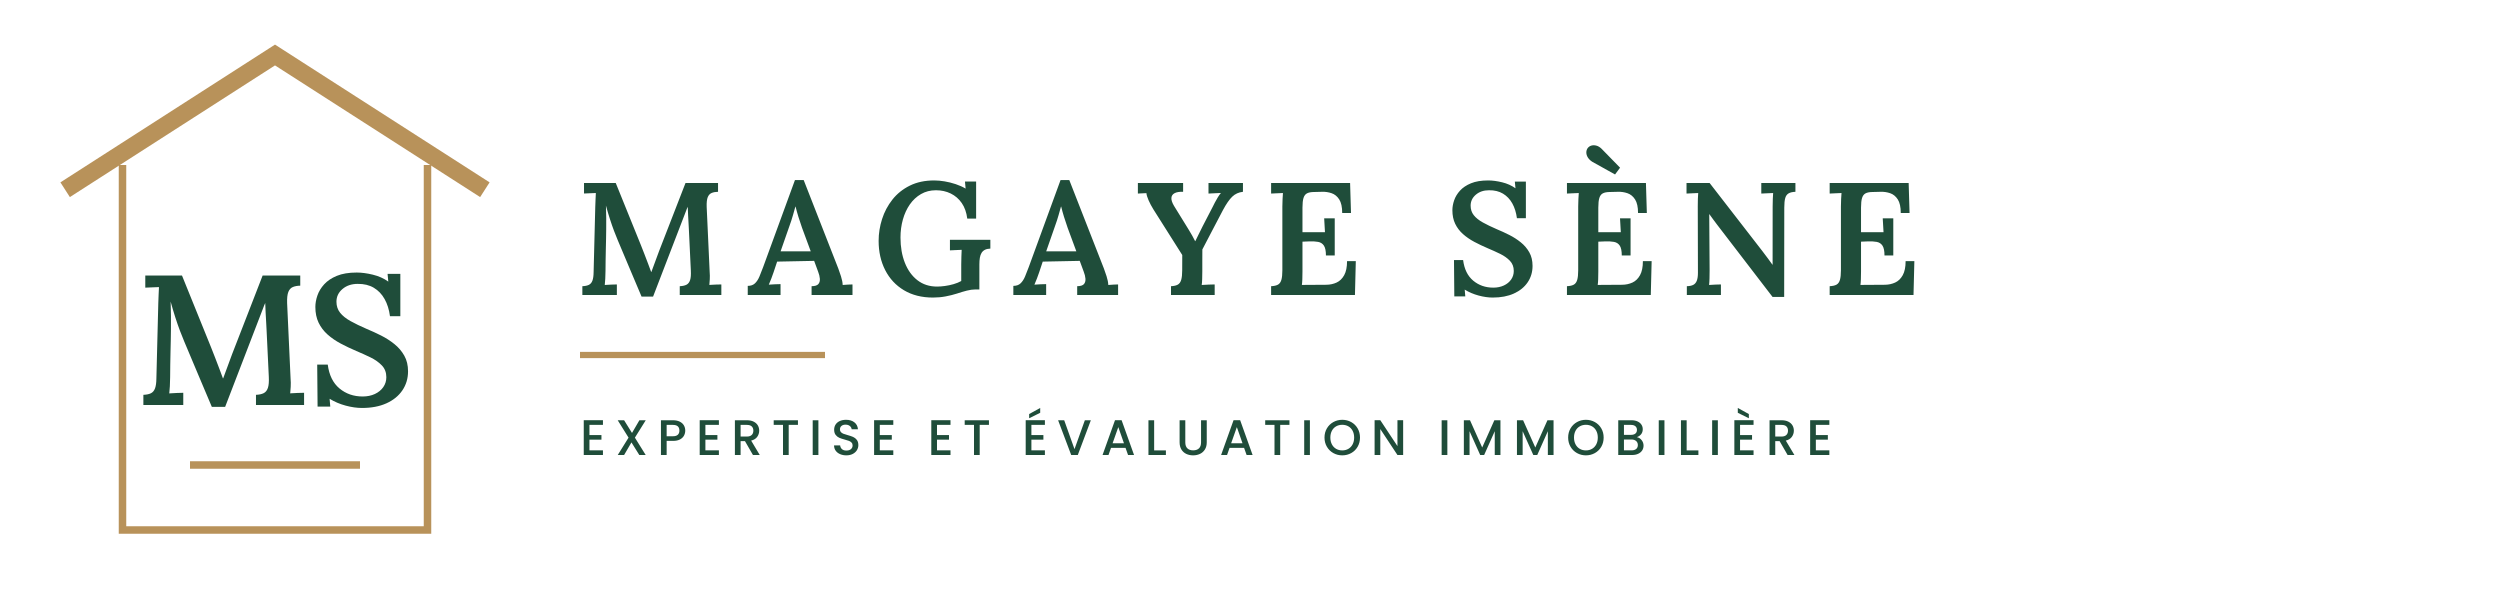
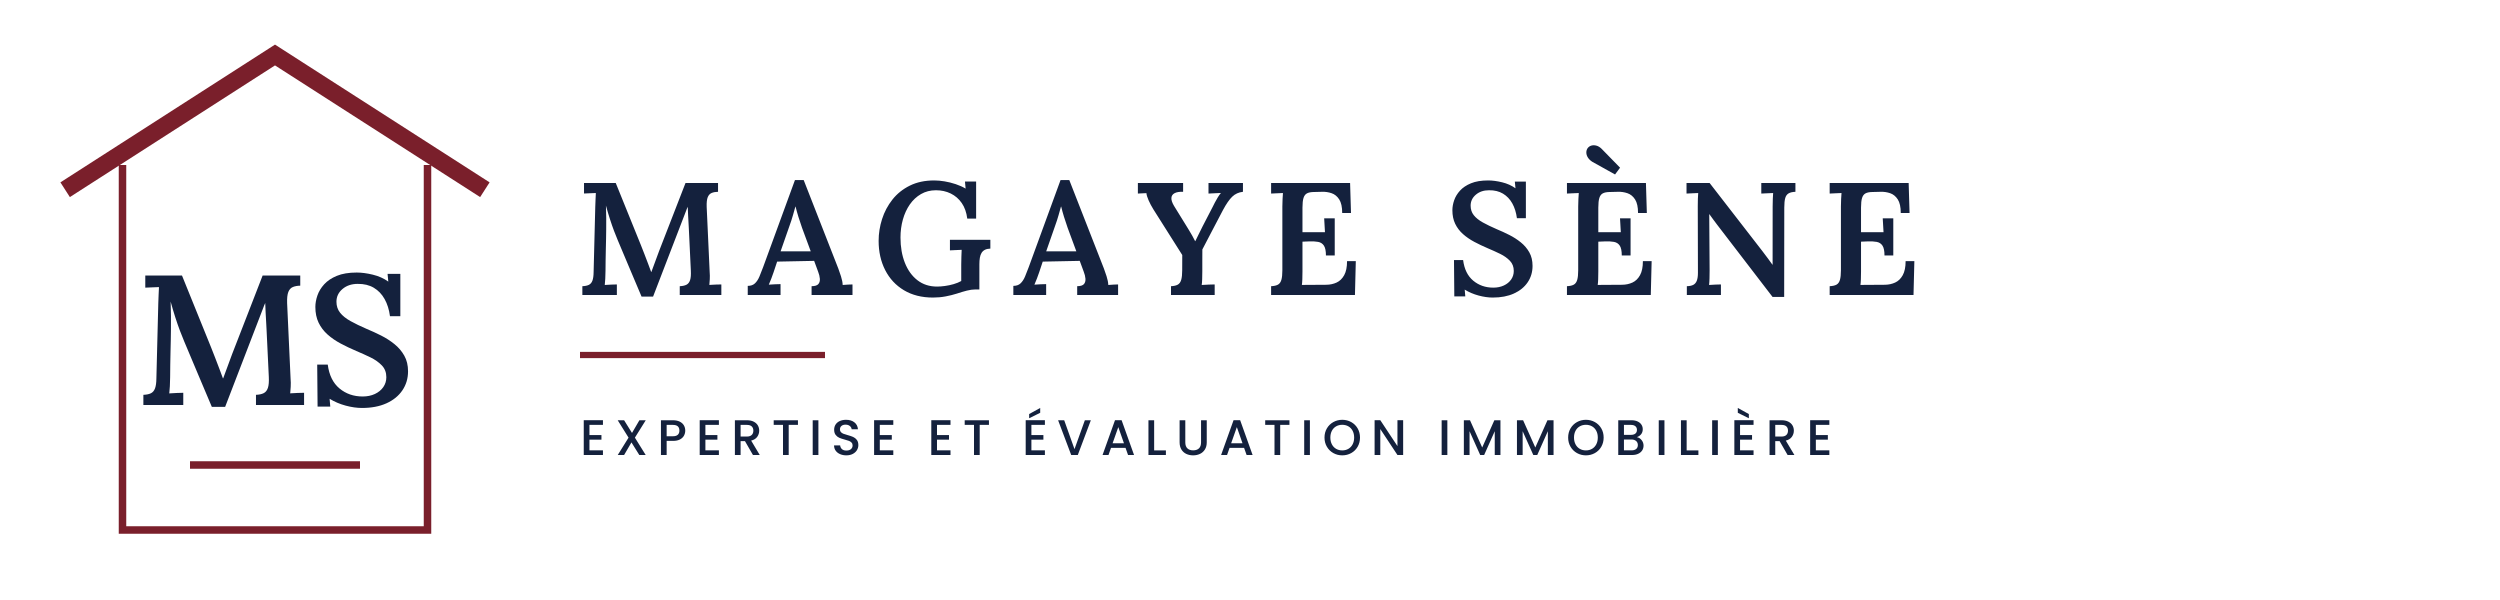
<svg xmlns="http://www.w3.org/2000/svg" viewBox="0 0 1000 240" width="1000" height="240">
-   <path d="M29.0,74 L110,22 L191.0,74" fill="none" stroke="#B8925A" stroke-width="7" stroke-linejoin="miter" stroke-linecap="square" />
-   <path d="M49.0,66 V212 H171.0 V66" fill="none" stroke="#B8925A" stroke-width="3" />
-   <path d="M84.73 162.74Q81.967 156.179 79.205 149.679Q76.442 143.179 73.704 136.618Q72.964 134.891 72.014 132.388Q71.065 129.884 70.09 126.85Q69.116 123.816 68.253 120.634Q68.351 123.668 68.388 126.382Q68.425 129.095 68.376 131.586Q68.351 133.56 68.314 135.94Q68.277 138.32 68.203 140.848Q68.129 143.377 68.105 145.905Q68.08 148.433 68.055 150.826Q68.031 152.701 67.944 154.477Q67.858 156.253 67.71 157.363Q69.017 157.239 70.682 157.19Q72.347 157.141 73.309 157.116V162.0H57.35V157.93Q59.249 157.856 60.372 157.301Q61.494 156.746 62.012 155.34Q62.53 153.934 62.555 151.369L63.319 121.226Q63.393 119.401 63.455 117.674Q63.517 115.947 63.591 114.837Q62.357 114.911 60.729 114.948Q59.101 114.985 58.115 115.059V110.2H72.791L84.483 139.085Q85.248 140.959 86.099 143.204Q86.95 145.449 87.776 147.595Q88.603 149.741 89.17 151.344H89.269Q90.181 148.951 91.094 146.398Q92.007 143.845 92.845 141.65Q95.855 133.806 98.926 125.999Q101.997 118.192 105.055 110.2H120.102V114.27Q118.4 114.295 117.167 114.8Q115.933 115.306 115.341 116.761Q114.749 118.217 114.848 121.251L116.229 151.369Q116.377 153.12 116.279 154.748Q116.18 156.376 116.081 157.338Q117.364 157.215 119.029 157.178Q120.694 157.141 121.631 157.116V162.0H102.391V157.93Q104.291 157.856 105.475 157.264Q106.659 156.672 107.164 155.143Q107.67 153.613 107.522 150.703L106.634 132.104Q106.609 131.118 106.486 129.267Q106.363 127.417 106.264 125.271Q106.165 123.125 106.091 121.201Q105.869 121.719 105.635 122.237Q105.401 122.755 105.228 123.323L90.058 162.74Z M155.99 126.48Q155.472 122.533 153.844 119.623Q152.216 116.712 149.527 115.109Q146.839 113.505 143.065 113.555Q139.414 113.555 136.997 115.602Q134.579 117.649 134.579 120.683Q134.579 123.249 136.035 125.086Q137.49 126.924 140.216 128.441Q142.941 129.958 146.715 131.586Q149.527 132.745 152.438 134.213Q155.349 135.681 157.791 137.654Q160.233 139.627 161.725 142.279Q163.217 144.931 163.217 148.532Q163.217 152.799 160.96 156.129Q158.703 159.459 154.584 161.322Q150.465 163.184 144.816 163.184Q141.733 163.184 138.255 162.247Q134.777 161.309 131.841 159.509L132.113 162.641H127.031L126.883 145.843H131.101Q131.915 152.158 135.788 155.377Q139.661 158.596 145.063 158.596Q147.801 158.596 149.947 157.597Q152.093 156.598 153.314 154.847Q154.535 153.095 154.535 150.875Q154.535 148.039 152.734 146.164Q150.933 144.289 148.195 142.957Q145.457 141.625 142.522 140.392Q139.217 138.986 136.257 137.407Q133.297 135.829 131.015 133.794Q128.733 131.759 127.438 129.07Q126.143 126.381 126.143 122.78Q126.143 120.609 126.957 118.217Q127.771 115.824 129.658 113.74Q131.545 111.655 134.74 110.336Q137.934 109.016 142.695 109.016Q145.605 109.016 149.12 109.867Q152.635 110.718 155.324 112.642L155.028 109.559H160.134V126.48Z" fill="#1F4D3A" />
-   <line x1="76" y1="186" x2="144" y2="186" stroke="#B8925A" stroke-width="3" />
-   <path d="M256.624 118.64Q254.235 112.965 251.845 107.344Q249.456 101.723 247.088 96.048Q246.448 94.555 245.627 92.389Q244.805 90.224 243.963 87.6Q243.12 84.976 242.373 82.224Q242.459 84.848 242.491 87.195Q242.523 89.542 242.48 91.696Q242.459 93.403 242.427 95.462Q242.395 97.52 242.331 99.707Q242.267 101.893 242.245 104.08Q242.224 106.267 242.203 108.336Q242.181 109.957 242.107 111.493Q242.032 113.029 241.904 113.989Q243.035 113.883 244.475 113.84Q245.915 113.797 246.747 113.776V118.0H232.944V114.48Q234.587 114.416 235.557 113.936Q236.528 113.456 236.976 112.24Q237.424 111.024 237.445 108.805L238.107 82.736Q238.171 81.157 238.224 79.664Q238.277 78.171 238.341 77.211Q237.275 77.275 235.867 77.307Q234.459 77.339 233.605 77.403V73.2H246.299L256.411 98.181Q257.072 99.803 257.808 101.744Q258.544 103.685 259.259 105.541Q259.973 107.397 260.464 108.784H260.549Q261.339 106.715 262.128 104.507Q262.917 102.299 263.643 100.4Q266.245 93.616 268.901 86.864Q271.557 80.112 274.203 73.2H287.216V76.72Q285.744 76.741 284.677 77.179Q283.611 77.616 283.099 78.875Q282.587 80.133 282.672 82.757L283.867 108.805Q283.995 110.32 283.909 111.728Q283.824 113.136 283.739 113.968Q284.848 113.861 286.288 113.829Q287.728 113.797 288.539 113.776V118.0H271.899V114.48Q273.541 114.416 274.565 113.904Q275.589 113.392 276.027 112.069Q276.464 110.747 276.336 108.229L275.568 92.144Q275.547 91.291 275.44 89.691Q275.333 88.091 275.248 86.235Q275.163 84.379 275.099 82.715Q274.907 83.163 274.704 83.611Q274.501 84.059 274.352 84.549L261.232 118.64Z M299.099 118.0V114.352Q300.933 114.352 302 113.328Q303.067 112.304 303.781 110.597Q304.496 108.891 305.264 106.821L317.979 72.027H321.477L335.323 107.419Q335.749 108.507 336.389 110.512Q337.029 112.517 337.072 113.989Q338.16 113.883 339.184 113.84Q340.208 113.797 340.997 113.776V118.0H324.635V114.48Q326.64 114.459 327.344 113.627Q328.048 112.795 327.941 111.472Q327.835 110.149 327.259 108.699L325.659 104.347L310.853 104.645L309.424 108.933Q309.061 110 308.539 111.387Q308.016 112.773 307.525 113.861Q308.635 113.755 310.011 113.712Q311.387 113.669 312.219 113.648V118.0ZM312.24 100.528H324.293L320.816 91.12Q320.027 88.923 319.355 86.715Q318.683 84.507 318.235 82.651H318.149Q317.765 83.973 317.2 86.021Q316.635 88.069 315.675 90.693Z M373.211 119.024Q366.469 119.024 361.584 116.101Q356.699 113.179 354.075 108.037Q351.451 102.896 351.451 96.347Q351.451 91.931 352.827 87.632Q354.203 83.333 356.965 79.835Q359.728 76.336 363.92 74.256Q368.112 72.176 373.68 72.176Q375.6 72.176 377.84 72.549Q380.08 72.923 382.288 73.659Q384.496 74.395 386.245 75.44L385.989 72.624H390.448V87.451H386.907Q386.437 83.717 384.699 81.211Q382.96 78.704 380.293 77.403Q377.627 76.101 374.384 76.101Q371.035 76.101 368.4 77.627Q365.765 79.152 363.941 81.765Q362.117 84.379 361.157 87.792Q360.197 91.205 360.197 95.003Q360.197 100.677 361.947 105.115Q363.696 109.552 366.971 112.091Q370.245 114.629 374.832 114.629Q376.219 114.629 377.957 114.395Q379.696 114.16 381.435 113.659Q383.173 113.157 384.496 112.411V105.84Q384.496 104.176 384.56 102.587Q384.624 100.997 384.667 99.931Q383.621 99.995 382.213 100.037Q380.805 100.08 379.973 100.144V95.92H396.144V99.44Q394.821 99.483 393.968 99.92Q393.115 100.357 392.624 101.157Q392.133 101.957 391.941 103.099Q391.749 104.24 391.749 105.691V115.781H390.149Q388.571 115.781 386.736 116.251Q384.901 116.72 382.725 117.445Q380.741 118.085 378.288 118.555Q375.835 119.024 373.211 119.024Z M405.339 118.0V114.352Q407.173 114.352 408.24 113.328Q409.307 112.304 410.021 110.597Q410.736 108.891 411.504 106.821L424.219 72.027H427.717L441.563 107.419Q441.989 108.507 442.629 110.512Q443.269 112.517 443.312 113.989Q444.4 113.883 445.424 113.84Q446.448 113.797 447.237 113.776V118.0H430.875V114.48Q432.88 114.459 433.584 113.627Q434.288 112.795 434.181 111.472Q434.075 110.149 433.499 108.699L431.899 104.347L417.093 104.645L415.664 108.933Q415.301 110 414.779 111.387Q414.256 112.773 413.765 113.861Q414.875 113.755 416.251 113.712Q417.627 113.669 418.459 113.648V118.0ZM418.48 100.528H430.533L427.056 91.12Q426.267 88.923 425.595 86.715Q424.923 84.507 424.475 82.651H424.389Q424.005 83.973 423.44 86.021Q422.875 88.069 421.915 90.693Z M468.4 118.0V114.48Q470.192 114.395 471.141 113.84Q472.091 113.285 472.485 111.931Q472.88 110.576 472.88 108.144L472.901 102L461.339 83.717Q460.208 81.883 459.429 80.112Q458.651 78.341 458.565 77.253Q457.541 77.317 456.752 77.339Q455.963 77.36 455.152 77.424V73.2H473.243V76.72Q471.024 76.635 469.829 77.275Q468.635 77.915 468.56 79.184Q468.485 80.453 469.595 82.331L474.544 90.352Q474.949 90.992 475.589 92.059Q476.229 93.125 476.901 94.288Q477.573 95.451 478.043 96.453H478.128Q478.576 95.472 479.323 94.011Q480.069 92.549 481.051 90.523L485.083 82.736Q485.403 82.053 485.947 81.019Q486.491 79.984 487.131 78.928Q487.771 77.872 488.368 77.189Q487.28 77.253 485.787 77.307Q484.293 77.36 483.397 77.424V73.2H497.179V76.72Q494.64 76.997 492.901 78.661Q491.163 80.325 489.179 84.037Q487.088 88.048 485.008 91.995Q482.928 95.941 480.944 99.781Q480.944 100.763 480.933 102Q480.923 103.237 480.923 104.507Q480.923 105.776 480.923 106.821Q480.923 107.867 480.923 108.464Q480.923 110.192 480.869 111.675Q480.816 113.157 480.688 113.989Q481.861 113.883 483.429 113.84Q484.997 113.797 485.872 113.776V118.0Z M530.373 102.192Q530.373 99.461 529.563 98.245Q528.752 97.029 527.237 96.752Q525.723 96.475 523.653 96.56L520.987 96.667V108.549Q520.987 110.277 520.933 111.707Q520.88 113.136 520.752 113.968L530.544 113.904Q532.763 113.883 534.64 113.019Q536.517 112.155 537.669 110.085Q538.821 108.016 538.821 104.453H542.32L541.979 118.0H508.443V114.48Q510.235 114.395 511.195 113.851Q512.155 113.307 512.549 111.952Q512.944 110.597 512.944 108.144V82.587Q512.944 81.008 513.029 79.547Q513.115 78.085 513.179 77.211Q512.112 77.275 510.704 77.317Q509.296 77.36 508.443 77.424V73.2H540.037L540.4 85.211H536.88Q536.88 81.605 535.685 79.76Q534.491 77.915 532.645 77.285Q530.8 76.656 528.837 76.72L525.467 76.805Q523.781 76.827 522.8 77.339Q521.819 77.851 521.403 79.184Q520.987 80.517 520.987 83.056V92.869L529.989 92.891L529.669 87.344H533.893V102.192Z  M606.768 87.28Q606.32 83.867 604.912 81.349Q603.504 78.832 601.179 77.445Q598.853 76.059 595.589 76.101Q592.432 76.101 590.341 77.872Q588.251 79.643 588.251 82.267Q588.251 84.485 589.509 86.075Q590.768 87.664 593.125 88.976Q595.483 90.288 598.747 91.696Q601.179 92.699 603.696 93.968Q606.213 95.237 608.325 96.944Q610.437 98.651 611.728 100.944Q613.019 103.237 613.019 106.352Q613.019 110.043 611.067 112.923Q609.115 115.803 605.552 117.413Q601.989 119.024 597.104 119.024Q594.437 119.024 591.429 118.213Q588.421 117.403 585.883 115.845L586.117 118.555H581.723L581.595 104.027H585.243Q585.947 109.488 589.296 112.272Q592.645 115.056 597.317 115.056Q599.685 115.056 601.541 114.192Q603.397 113.328 604.453 111.813Q605.509 110.299 605.509 108.379Q605.509 105.925 603.952 104.304Q602.395 102.683 600.027 101.531Q597.659 100.379 595.12 99.312Q592.261 98.096 589.701 96.731Q587.141 95.365 585.168 93.605Q583.195 91.845 582.075 89.52Q580.955 87.195 580.955 84.08Q580.955 82.203 581.659 80.133Q582.363 78.064 583.995 76.261Q585.627 74.459 588.389 73.317Q591.152 72.176 595.269 72.176Q597.787 72.176 600.827 72.912Q603.867 73.648 606.192 75.312L605.936 72.645H610.352V87.28Z M648.709 102.192Q648.709 99.461 647.899 98.245Q647.088 97.029 645.573 96.752Q644.059 96.475 641.989 96.56L639.323 96.667V108.549Q639.323 110.277 639.269 111.707Q639.216 113.136 639.088 113.968L648.88 113.904Q651.099 113.883 652.976 113.019Q654.853 112.155 656.005 110.085Q657.157 108.016 657.157 104.453H660.656L660.315 118.0H626.779V114.48Q628.571 114.395 629.531 113.851Q630.491 113.307 630.885 111.952Q631.28 110.597 631.28 108.144V82.587Q631.28 81.008 631.365 79.547Q631.451 78.085 631.515 77.211Q630.448 77.275 629.04 77.317Q627.632 77.36 626.779 77.424V73.2H658.373L658.736 85.211H655.216Q655.216 81.605 654.021 79.76Q652.827 77.915 650.981 77.285Q649.136 76.656 647.173 76.72L643.803 76.805Q642.117 76.827 641.136 77.339Q640.155 77.851 639.739 79.184Q639.323 80.517 639.323 83.056V92.869L648.325 92.891L648.005 87.344H652.229V102.192ZM646.021 69.787 636.869 64.688Q635.76 63.963 635.163 63.024Q634.565 62.085 634.533 61.093Q634.501 60.101 635.035 59.291Q635.632 58.501 636.539 58.235Q637.445 57.968 638.523 58.245Q639.6 58.523 640.603 59.483L648.027 67.077Z M709.019 118.768 686.853 89.883Q686.107 88.901 685.328 87.845Q684.549 86.789 683.76 85.68H683.696L683.845 108.037Q683.845 109.723 683.803 111.323Q683.76 112.923 683.632 113.989Q684.699 113.883 686.128 113.84Q687.557 113.797 688.368 113.776V118.0H674.736V114.48Q676.379 114.437 677.328 113.936Q678.277 113.435 678.725 112.272Q679.173 111.109 679.173 109.083L679.109 82.48Q679.109 80.965 679.152 79.536Q679.195 78.107 679.28 77.211Q678.256 77.275 676.848 77.317Q675.44 77.36 674.608 77.424V73.2H683.845L704.901 100.379Q706.245 102.107 707.216 103.451Q708.187 104.795 708.976 105.883H709.04L709.061 82.587Q709.061 81.008 709.125 79.547Q709.189 78.085 709.253 77.211Q708.187 77.275 706.779 77.317Q705.371 77.36 704.517 77.424V73.2H718.171V76.72Q716.443 76.784 715.461 77.339Q714.48 77.893 714.096 79.216Q713.712 80.539 713.712 83.056L713.669 118.768Z M753.797 102.192Q753.797 99.461 752.987 98.245Q752.176 97.029 750.661 96.752Q749.147 96.475 747.077 96.56L744.411 96.667V108.549Q744.411 110.277 744.357 111.707Q744.304 113.136 744.176 113.968L753.968 113.904Q756.187 113.883 758.064 113.019Q759.941 112.155 761.093 110.085Q762.245 108.016 762.245 104.453H765.744L765.403 118.0H731.867V114.48Q733.659 114.395 734.619 113.851Q735.579 113.307 735.973 111.952Q736.368 110.597 736.368 108.144V82.587Q736.368 81.008 736.453 79.547Q736.539 78.085 736.603 77.211Q735.536 77.275 734.128 77.317Q732.72 77.36 731.867 77.424V73.2H763.461L763.824 85.211H760.304Q760.304 81.605 759.109 79.76Q757.915 77.915 756.069 77.285Q754.224 76.656 752.261 76.72L748.891 76.805Q747.205 76.827 746.224 77.339Q745.243 77.851 744.827 79.184Q744.411 80.517 744.411 83.056V92.869L753.413 92.891L753.093 87.344H757.317V102.192Z" fill="#1F4D3A" />
-   <line x1="232" y1="142" x2="330" y2="142" stroke="#B8925A" stroke-width="2.5" />
-   <path d="M235.78 169.94V174.02H240.58V175.88H235.78V180.14H241.18V182.0H233.5V168.08H241.18V169.94Z M253.96 175.06 258.28 182.0H255.72L252.58 176.96L249.64 182.0H247.1L251.42 175.06L247.08 168.1H249.64L252.8 173.18L255.76 168.1H258.3Z M269.18 176.36H266.66V182.0H264.38V168.1H269.18Q270.78 168.1 271.89 168.65Q273.0 169.2 273.55 170.14Q274.1 171.08 274.1 172.24Q274.1 173.3 273.6 174.24Q273.1 175.18 272.0 175.77Q270.9 176.36 269.18 176.36ZM271.76 172.24Q271.76 169.96 269.18 169.96H266.66V174.5H269.18Q270.48 174.5 271.12 173.91Q271.76 173.32 271.76 172.24Z M282.16 169.94V174.02H286.96V175.88H282.16V180.14H287.56V182.0H279.88V168.08H287.56V169.94Z M301.18 182.0 297.98 176.44H296.24V182.0H293.96V168.1H298.76Q300.36 168.1 301.47 168.66Q302.58 169.22 303.13 170.16Q303.68 171.1 303.68 172.26Q303.68 173.62 302.89 174.73Q302.1 175.84 300.46 176.24L303.9 182.0ZM296.24 174.62H298.76Q300.04 174.62 300.69 173.98Q301.34 173.34 301.34 172.26Q301.34 171.18 300.7 170.57Q300.06 169.96 298.76 169.96H296.24Z M319.18 168.1V169.96H315.48V182.0H313.2V169.96H309.48V168.1Z M327.36 168.1V182.0H325.08V168.1Z M333.62 178.16H336.06Q336.14 179.06 336.77 179.64Q337.4 180.22 338.54 180.22Q339.72 180.22 340.38 179.65Q341.04 179.08 341.04 178.18Q341.04 177.48 340.63 177.04Q340.22 176.6 339.61 176.36Q339.0 176.12 337.92 175.84Q336.56 175.48 335.71 175.11Q334.86 174.74 334.26 173.96Q333.66 173.18 333.66 171.88Q333.66 170.68 334.26 169.78Q334.86 168.88 335.94 168.4Q337.02 167.92 338.44 167.92Q340.46 167.92 341.75 168.93Q343.04 169.94 343.18 171.7H340.66Q340.6 170.94 339.94 170.4Q339.28 169.86 338.2 169.86Q337.22 169.86 336.6 170.36Q335.98 170.86 335.98 171.8Q335.98 172.44 336.37 172.85Q336.76 173.26 337.36 173.5Q337.96 173.74 339.0 174.02Q340.38 174.4 341.25 174.78Q342.12 175.16 342.73 175.95Q343.34 176.74 343.34 178.06Q343.34 179.12 342.77 180.06Q342.2 181.0 341.11 181.57Q340.02 182.14 338.54 182.14Q337.14 182.14 336.02 181.65Q334.9 181.16 334.26 180.26Q333.62 179.36 333.62 178.16Z M351.92 169.94V174.02H356.72V175.88H351.92V180.14H357.32V182.0H349.64V168.08H357.32V169.94Z  M374.8 169.94V174.02H379.6V175.88H374.8V180.14H380.2V182.0H372.52V168.08H380.2V169.94Z M395.58 168.1V169.96H391.88V182.0H389.6V169.96H385.88V168.1Z  M412.56 169.94V174.02H417.36V175.88H412.56V180.14H417.96V182.0H410.28V168.08H417.96V169.94ZM416.08 165.12 411.66 167.3V165.62L416.08 163.18Z M436.34 168.1 431.12 182.0H428.48L423.24 168.1H425.68L429.8 179.66L433.94 168.1Z M450.22 179.16H444.4L443.4 182.0H441.02L446.0 168.08H448.64L453.62 182.0H451.22ZM449.58 177.3 447.32 170.84 445.04 177.3Z M461.66 180.16H466.36V182.0H459.38V168.1H461.66Z M474.12 168.1V176.96Q474.12 178.54 474.95 179.34Q475.78 180.14 477.26 180.14Q478.76 180.14 479.59 179.34Q480.42 178.54 480.42 176.96V168.1H482.7V176.92Q482.7 178.62 481.96 179.8Q481.22 180.98 479.98 181.56Q478.74 182.14 477.24 182.14Q475.74 182.14 474.51 181.56Q473.28 180.98 472.56 179.8Q471.84 178.62 471.84 176.92V168.1Z M497.64 179.16H491.82L490.82 182.0H488.44L493.42 168.08H496.06L501.04 182.0H498.64ZM497.0 177.3 494.74 170.84 492.46 177.3Z M515.78 168.1V169.96H512.08V182.0H509.8V169.96H506.08V168.1Z M523.96 168.1V182.0H521.68V168.1Z M529.8 175.02Q529.8 172.98 530.75 171.36Q531.7 169.74 533.33 168.83Q534.96 167.92 536.9 167.92Q538.86 167.92 540.49 168.83Q542.12 169.74 543.06 171.36Q544 172.98 544 175.02Q544 177.06 543.06 178.69Q542.12 180.32 540.49 181.23Q538.86 182.14 536.9 182.14Q534.96 182.14 533.33 181.23Q531.7 180.32 530.75 178.69Q529.8 177.06 529.8 175.02ZM541.66 175.02Q541.66 173.48 541.05 172.32Q540.44 171.16 539.36 170.54Q538.28 169.92 536.9 169.92Q535.52 169.92 534.44 170.54Q533.36 171.16 532.75 172.32Q532.14 173.48 532.14 175.02Q532.14 176.56 532.75 177.73Q533.36 178.9 534.44 179.53Q535.52 180.16 536.9 180.16Q538.28 180.16 539.36 179.53Q540.44 178.9 541.05 177.73Q541.66 176.56 541.66 175.02Z M561.26 182.0H558.98L552.12 171.62V182.0H549.84V168.08H552.12L558.98 178.44V168.08H561.26Z  M578.94 168.1V182.0H576.66V168.1Z M600.18 168.1V182.0H597.9V172.48L593.66 182.0H592.08L587.82 172.48V182.0H585.54V168.1H588.0L592.88 179.0L597.74 168.1Z M621.42 168.1V182.0H619.14V172.48L614.9 182.0H613.32L609.06 172.48V182.0H606.78V168.1H609.24L614.12 179.0L618.98 168.1Z M627.26 175.02Q627.26 172.98 628.21 171.36Q629.16 169.74 630.79 168.83Q632.42 167.92 634.36 167.92Q636.32 167.92 637.95 168.83Q639.58 169.74 640.52 171.36Q641.46 172.98 641.46 175.02Q641.46 177.06 640.52 178.69Q639.58 180.32 637.95 181.23Q636.32 182.14 634.36 182.14Q632.42 182.14 630.79 181.23Q629.16 180.32 628.21 178.69Q627.26 177.06 627.26 175.02ZM639.12 175.02Q639.12 173.48 638.51 172.32Q637.9 171.16 636.82 170.54Q635.74 169.92 634.36 169.92Q632.98 169.92 631.9 170.54Q630.82 171.16 630.21 172.32Q629.6 173.48 629.6 175.02Q629.6 176.56 630.21 177.73Q630.82 178.9 631.9 179.53Q632.98 180.16 634.36 180.16Q635.74 180.16 636.82 179.53Q637.9 178.9 638.51 177.73Q639.12 176.56 639.12 175.02Z M657.42 178.26Q657.42 179.32 656.87 180.17Q656.32 181.02 655.28 181.51Q654.24 182.0 652.86 182.0H647.3V168.1H652.6Q654.02 168.1 655.04 168.58Q656.06 169.06 656.58 169.87Q657.1 170.68 657.1 171.68Q657.1 172.88 656.46 173.68Q655.82 174.48 654.74 174.86Q655.86 175.06 656.64 176.04Q657.42 177.02 657.42 178.26ZM649.58 173.94H652.4Q653.52 173.94 654.15 173.43Q654.78 172.92 654.78 171.96Q654.78 171.02 654.15 170.49Q653.52 169.96 652.4 169.96H649.58ZM655.14 178.02Q655.14 177.0 654.44 176.4Q653.74 175.8 652.58 175.8H649.58V180.14H652.66Q653.82 180.14 654.48 179.58Q655.14 179.02 655.14 178.02Z M665.78 168.1V182.0H663.5V168.1Z M674.66 180.16H679.36V182.0H672.38V168.1H674.66Z M687.14 168.1V182.0H684.86V168.1Z M696.02 169.94V174.02H700.82V175.88H696.02V180.14H701.42V182.0H693.74V168.08H701.42V169.94ZM699.54 165.62V167.3L695.12 165.12V163.18Z M715.04 182.0 711.84 176.44H710.1V182.0H707.82V168.1H712.62Q714.22 168.1 715.33 168.66Q716.44 169.22 716.99 170.16Q717.54 171.1 717.54 172.26Q717.54 173.62 716.75 174.73Q715.96 175.84 714.32 176.24L717.76 182.0ZM710.1 174.62H712.62Q713.9 174.62 714.55 173.98Q715.2 173.34 715.2 172.26Q715.2 171.18 714.56 170.57Q713.92 169.96 712.62 169.96H710.1Z M726.34 169.94V174.02H731.14V175.88H726.34V180.14H731.74V182.0H724.06V168.08H731.74V169.94Z" fill="#1F4D3A" />
+   <path d="M29.0,74 L110,22 L191.0,74" fill="none" stroke="#7A1F2B" stroke-width="7" stroke-linejoin="miter" stroke-linecap="square" />
+   <path d="M49.0,66 V212 H171.0 V66" fill="none" stroke="#7A1F2B" stroke-width="3" />
+   <path d="M84.73 162.74Q81.967 156.179 79.205 149.679Q76.442 143.179 73.704 136.618Q72.964 134.891 72.014 132.388Q71.065 129.884 70.09 126.85Q69.116 123.816 68.253 120.634Q68.351 123.668 68.388 126.382Q68.425 129.095 68.376 131.586Q68.351 133.56 68.314 135.94Q68.277 138.32 68.203 140.848Q68.129 143.377 68.105 145.905Q68.08 148.433 68.055 150.826Q68.031 152.701 67.944 154.477Q67.858 156.253 67.71 157.363Q69.017 157.239 70.682 157.19Q72.347 157.141 73.309 157.116V162.0H57.35V157.93Q59.249 157.856 60.372 157.301Q61.494 156.746 62.012 155.34Q62.53 153.934 62.555 151.369L63.319 121.226Q63.393 119.401 63.455 117.674Q63.517 115.947 63.591 114.837Q62.357 114.911 60.729 114.948Q59.101 114.985 58.115 115.059V110.2H72.791L84.483 139.085Q85.248 140.959 86.099 143.204Q86.95 145.449 87.776 147.595Q88.603 149.741 89.17 151.344H89.269Q90.181 148.951 91.094 146.398Q92.007 143.845 92.845 141.65Q95.855 133.806 98.926 125.999Q101.997 118.192 105.055 110.2H120.102V114.27Q118.4 114.295 117.167 114.8Q115.933 115.306 115.341 116.761Q114.749 118.217 114.848 121.251L116.229 151.369Q116.377 153.12 116.279 154.748Q116.18 156.376 116.081 157.338Q117.364 157.215 119.029 157.178Q120.694 157.141 121.631 157.116V162.0H102.391V157.93Q104.291 157.856 105.475 157.264Q106.659 156.672 107.164 155.143Q107.67 153.613 107.522 150.703L106.634 132.104Q106.609 131.118 106.486 129.267Q106.363 127.417 106.264 125.271Q106.165 123.125 106.091 121.201Q105.869 121.719 105.635 122.237Q105.401 122.755 105.228 123.323L90.058 162.74Z M155.99 126.48Q155.472 122.533 153.844 119.623Q152.216 116.712 149.527 115.109Q146.839 113.505 143.065 113.555Q139.414 113.555 136.997 115.602Q134.579 117.649 134.579 120.683Q134.579 123.249 136.035 125.086Q137.49 126.924 140.216 128.441Q142.941 129.958 146.715 131.586Q149.527 132.745 152.438 134.213Q155.349 135.681 157.791 137.654Q160.233 139.627 161.725 142.279Q163.217 144.931 163.217 148.532Q163.217 152.799 160.96 156.129Q158.703 159.459 154.584 161.322Q150.465 163.184 144.816 163.184Q141.733 163.184 138.255 162.247Q134.777 161.309 131.841 159.509L132.113 162.641H127.031L126.883 145.843H131.101Q131.915 152.158 135.788 155.377Q139.661 158.596 145.063 158.596Q147.801 158.596 149.947 157.597Q152.093 156.598 153.314 154.847Q154.535 153.095 154.535 150.875Q154.535 148.039 152.734 146.164Q150.933 144.289 148.195 142.957Q145.457 141.625 142.522 140.392Q139.217 138.986 136.257 137.407Q133.297 135.829 131.015 133.794Q128.733 131.759 127.438 129.07Q126.143 126.381 126.143 122.78Q126.143 120.609 126.957 118.217Q127.771 115.824 129.658 113.74Q131.545 111.655 134.74 110.336Q137.934 109.016 142.695 109.016Q145.605 109.016 149.12 109.867Q152.635 110.718 155.324 112.642L155.028 109.559H160.134V126.48Z" fill="#14213D" />
+   <line x1="76" y1="186" x2="144" y2="186" stroke="#7A1F2B" stroke-width="3" />
+   <path d="M256.624 118.64Q254.235 112.965 251.845 107.344Q249.456 101.723 247.088 96.048Q246.448 94.555 245.627 92.389Q244.805 90.224 243.963 87.6Q243.12 84.976 242.373 82.224Q242.459 84.848 242.491 87.195Q242.523 89.542 242.48 91.696Q242.459 93.403 242.427 95.462Q242.395 97.52 242.331 99.707Q242.267 101.893 242.245 104.08Q242.224 106.267 242.203 108.336Q242.181 109.957 242.107 111.493Q242.032 113.029 241.904 113.989Q243.035 113.883 244.475 113.84Q245.915 113.797 246.747 113.776V118.0H232.944V114.48Q234.587 114.416 235.557 113.936Q236.528 113.456 236.976 112.24Q237.424 111.024 237.445 108.805L238.107 82.736Q238.171 81.157 238.224 79.664Q238.277 78.171 238.341 77.211Q237.275 77.275 235.867 77.307Q234.459 77.339 233.605 77.403V73.2H246.299L256.411 98.181Q257.072 99.803 257.808 101.744Q258.544 103.685 259.259 105.541Q259.973 107.397 260.464 108.784H260.549Q261.339 106.715 262.128 104.507Q262.917 102.299 263.643 100.4Q266.245 93.616 268.901 86.864Q271.557 80.112 274.203 73.2H287.216V76.72Q285.744 76.741 284.677 77.179Q283.611 77.616 283.099 78.875Q282.587 80.133 282.672 82.757L283.867 108.805Q283.995 110.32 283.909 111.728Q283.824 113.136 283.739 113.968Q284.848 113.861 286.288 113.829Q287.728 113.797 288.539 113.776V118.0H271.899V114.48Q273.541 114.416 274.565 113.904Q275.589 113.392 276.027 112.069Q276.464 110.747 276.336 108.229L275.568 92.144Q275.547 91.291 275.44 89.691Q275.333 88.091 275.248 86.235Q275.163 84.379 275.099 82.715Q274.907 83.163 274.704 83.611Q274.501 84.059 274.352 84.549L261.232 118.64Z M299.099 118.0V114.352Q300.933 114.352 302 113.328Q303.067 112.304 303.781 110.597Q304.496 108.891 305.264 106.821L317.979 72.027H321.477L335.323 107.419Q335.749 108.507 336.389 110.512Q337.029 112.517 337.072 113.989Q338.16 113.883 339.184 113.84Q340.208 113.797 340.997 113.776V118.0H324.635V114.48Q326.64 114.459 327.344 113.627Q328.048 112.795 327.941 111.472Q327.835 110.149 327.259 108.699L325.659 104.347L310.853 104.645L309.424 108.933Q309.061 110 308.539 111.387Q308.016 112.773 307.525 113.861Q308.635 113.755 310.011 113.712Q311.387 113.669 312.219 113.648V118.0ZM312.24 100.528H324.293L320.816 91.12Q320.027 88.923 319.355 86.715Q318.683 84.507 318.235 82.651H318.149Q317.765 83.973 317.2 86.021Q316.635 88.069 315.675 90.693Z M373.211 119.024Q366.469 119.024 361.584 116.101Q356.699 113.179 354.075 108.037Q351.451 102.896 351.451 96.347Q351.451 91.931 352.827 87.632Q354.203 83.333 356.965 79.835Q359.728 76.336 363.92 74.256Q368.112 72.176 373.68 72.176Q375.6 72.176 377.84 72.549Q380.08 72.923 382.288 73.659Q384.496 74.395 386.245 75.44L385.989 72.624H390.448V87.451H386.907Q386.437 83.717 384.699 81.211Q382.96 78.704 380.293 77.403Q377.627 76.101 374.384 76.101Q371.035 76.101 368.4 77.627Q365.765 79.152 363.941 81.765Q362.117 84.379 361.157 87.792Q360.197 91.205 360.197 95.003Q360.197 100.677 361.947 105.115Q363.696 109.552 366.971 112.091Q370.245 114.629 374.832 114.629Q376.219 114.629 377.957 114.395Q379.696 114.16 381.435 113.659Q383.173 113.157 384.496 112.411V105.84Q384.496 104.176 384.56 102.587Q384.624 100.997 384.667 99.931Q383.621 99.995 382.213 100.037Q380.805 100.08 379.973 100.144V95.92H396.144V99.44Q394.821 99.483 393.968 99.92Q393.115 100.357 392.624 101.157Q392.133 101.957 391.941 103.099Q391.749 104.24 391.749 105.691V115.781H390.149Q388.571 115.781 386.736 116.251Q384.901 116.72 382.725 117.445Q380.741 118.085 378.288 118.555Q375.835 119.024 373.211 119.024Z M405.339 118.0V114.352Q407.173 114.352 408.24 113.328Q409.307 112.304 410.021 110.597Q410.736 108.891 411.504 106.821L424.219 72.027H427.717L441.563 107.419Q441.989 108.507 442.629 110.512Q443.269 112.517 443.312 113.989Q444.4 113.883 445.424 113.84Q446.448 113.797 447.237 113.776V118.0H430.875V114.48Q432.88 114.459 433.584 113.627Q434.288 112.795 434.181 111.472Q434.075 110.149 433.499 108.699L431.899 104.347L417.093 104.645L415.664 108.933Q415.301 110 414.779 111.387Q414.256 112.773 413.765 113.861Q414.875 113.755 416.251 113.712Q417.627 113.669 418.459 113.648V118.0ZM418.48 100.528H430.533L427.056 91.12Q426.267 88.923 425.595 86.715Q424.923 84.507 424.475 82.651H424.389Q424.005 83.973 423.44 86.021Q422.875 88.069 421.915 90.693Z M468.4 118.0V114.48Q470.192 114.395 471.141 113.84Q472.091 113.285 472.485 111.931Q472.88 110.576 472.88 108.144L472.901 102L461.339 83.717Q460.208 81.883 459.429 80.112Q458.651 78.341 458.565 77.253Q457.541 77.317 456.752 77.339Q455.963 77.36 455.152 77.424V73.2H473.243V76.72Q471.024 76.635 469.829 77.275Q468.635 77.915 468.56 79.184Q468.485 80.453 469.595 82.331L474.544 90.352Q474.949 90.992 475.589 92.059Q476.229 93.125 476.901 94.288Q477.573 95.451 478.043 96.453H478.128Q478.576 95.472 479.323 94.011Q480.069 92.549 481.051 90.523L485.083 82.736Q485.403 82.053 485.947 81.019Q486.491 79.984 487.131 78.928Q487.771 77.872 488.368 77.189Q487.28 77.253 485.787 77.307Q484.293 77.36 483.397 77.424V73.2H497.179V76.72Q494.64 76.997 492.901 78.661Q491.163 80.325 489.179 84.037Q487.088 88.048 485.008 91.995Q482.928 95.941 480.944 99.781Q480.944 100.763 480.933 102Q480.923 103.237 480.923 104.507Q480.923 105.776 480.923 106.821Q480.923 107.867 480.923 108.464Q480.923 110.192 480.869 111.675Q480.816 113.157 480.688 113.989Q481.861 113.883 483.429 113.84Q484.997 113.797 485.872 113.776V118.0Z M530.373 102.192Q530.373 99.461 529.563 98.245Q528.752 97.029 527.237 96.752Q525.723 96.475 523.653 96.56L520.987 96.667V108.549Q520.987 110.277 520.933 111.707Q520.88 113.136 520.752 113.968L530.544 113.904Q532.763 113.883 534.64 113.019Q536.517 112.155 537.669 110.085Q538.821 108.016 538.821 104.453H542.32L541.979 118.0H508.443V114.48Q510.235 114.395 511.195 113.851Q512.155 113.307 512.549 111.952Q512.944 110.597 512.944 108.144V82.587Q512.944 81.008 513.029 79.547Q513.115 78.085 513.179 77.211Q512.112 77.275 510.704 77.317Q509.296 77.36 508.443 77.424V73.2H540.037L540.4 85.211H536.88Q536.88 81.605 535.685 79.76Q534.491 77.915 532.645 77.285Q530.8 76.656 528.837 76.72L525.467 76.805Q523.781 76.827 522.8 77.339Q521.819 77.851 521.403 79.184Q520.987 80.517 520.987 83.056V92.869L529.989 92.891L529.669 87.344H533.893V102.192Z  M606.768 87.28Q606.32 83.867 604.912 81.349Q603.504 78.832 601.179 77.445Q598.853 76.059 595.589 76.101Q592.432 76.101 590.341 77.872Q588.251 79.643 588.251 82.267Q588.251 84.485 589.509 86.075Q590.768 87.664 593.125 88.976Q595.483 90.288 598.747 91.696Q601.179 92.699 603.696 93.968Q606.213 95.237 608.325 96.944Q610.437 98.651 611.728 100.944Q613.019 103.237 613.019 106.352Q613.019 110.043 611.067 112.923Q609.115 115.803 605.552 117.413Q601.989 119.024 597.104 119.024Q594.437 119.024 591.429 118.213Q588.421 117.403 585.883 115.845L586.117 118.555H581.723L581.595 104.027H585.243Q585.947 109.488 589.296 112.272Q592.645 115.056 597.317 115.056Q599.685 115.056 601.541 114.192Q603.397 113.328 604.453 111.813Q605.509 110.299 605.509 108.379Q605.509 105.925 603.952 104.304Q602.395 102.683 600.027 101.531Q597.659 100.379 595.12 99.312Q592.261 98.096 589.701 96.731Q587.141 95.365 585.168 93.605Q583.195 91.845 582.075 89.52Q580.955 87.195 580.955 84.08Q580.955 82.203 581.659 80.133Q582.363 78.064 583.995 76.261Q585.627 74.459 588.389 73.317Q591.152 72.176 595.269 72.176Q597.787 72.176 600.827 72.912Q603.867 73.648 606.192 75.312L605.936 72.645H610.352V87.28Z M648.709 102.192Q648.709 99.461 647.899 98.245Q647.088 97.029 645.573 96.752Q644.059 96.475 641.989 96.56L639.323 96.667V108.549Q639.323 110.277 639.269 111.707Q639.216 113.136 639.088 113.968L648.88 113.904Q651.099 113.883 652.976 113.019Q654.853 112.155 656.005 110.085Q657.157 108.016 657.157 104.453H660.656L660.315 118.0H626.779V114.48Q628.571 114.395 629.531 113.851Q630.491 113.307 630.885 111.952Q631.28 110.597 631.28 108.144V82.587Q631.28 81.008 631.365 79.547Q631.451 78.085 631.515 77.211Q630.448 77.275 629.04 77.317Q627.632 77.36 626.779 77.424V73.2H658.373L658.736 85.211H655.216Q655.216 81.605 654.021 79.76Q652.827 77.915 650.981 77.285Q649.136 76.656 647.173 76.72L643.803 76.805Q642.117 76.827 641.136 77.339Q640.155 77.851 639.739 79.184Q639.323 80.517 639.323 83.056V92.869L648.325 92.891L648.005 87.344H652.229V102.192ZM646.021 69.787 636.869 64.688Q635.76 63.963 635.163 63.024Q634.565 62.085 634.533 61.093Q634.501 60.101 635.035 59.291Q635.632 58.501 636.539 58.235Q637.445 57.968 638.523 58.245Q639.6 58.523 640.603 59.483L648.027 67.077Z M709.019 118.768 686.853 89.883Q686.107 88.901 685.328 87.845Q684.549 86.789 683.76 85.68H683.696L683.845 108.037Q683.845 109.723 683.803 111.323Q683.76 112.923 683.632 113.989Q684.699 113.883 686.128 113.84Q687.557 113.797 688.368 113.776V118.0H674.736V114.48Q676.379 114.437 677.328 113.936Q678.277 113.435 678.725 112.272Q679.173 111.109 679.173 109.083L679.109 82.48Q679.109 80.965 679.152 79.536Q679.195 78.107 679.28 77.211Q678.256 77.275 676.848 77.317Q675.44 77.36 674.608 77.424V73.2H683.845L704.901 100.379Q706.245 102.107 707.216 103.451Q708.187 104.795 708.976 105.883H709.04L709.061 82.587Q709.061 81.008 709.125 79.547Q709.189 78.085 709.253 77.211Q708.187 77.275 706.779 77.317Q705.371 77.36 704.517 77.424V73.2H718.171V76.72Q716.443 76.784 715.461 77.339Q714.48 77.893 714.096 79.216Q713.712 80.539 713.712 83.056L713.669 118.768Z M753.797 102.192Q753.797 99.461 752.987 98.245Q752.176 97.029 750.661 96.752Q749.147 96.475 747.077 96.56L744.411 96.667V108.549Q744.411 110.277 744.357 111.707Q744.304 113.136 744.176 113.968L753.968 113.904Q756.187 113.883 758.064 113.019Q759.941 112.155 761.093 110.085Q762.245 108.016 762.245 104.453H765.744L765.403 118.0H731.867V114.48Q733.659 114.395 734.619 113.851Q735.579 113.307 735.973 111.952Q736.368 110.597 736.368 108.144V82.587Q736.368 81.008 736.453 79.547Q736.539 78.085 736.603 77.211Q735.536 77.275 734.128 77.317Q732.72 77.36 731.867 77.424V73.2H763.461L763.824 85.211H760.304Q760.304 81.605 759.109 79.76Q757.915 77.915 756.069 77.285Q754.224 76.656 752.261 76.72L748.891 76.805Q747.205 76.827 746.224 77.339Q745.243 77.851 744.827 79.184Q744.411 80.517 744.411 83.056V92.869L753.413 92.891L753.093 87.344H757.317V102.192Z" fill="#14213D" />
+   <line x1="232" y1="142" x2="330" y2="142" stroke="#7A1F2B" stroke-width="2.5" />
+   <path d="M235.78 169.94V174.02H240.58V175.88H235.78V180.14H241.18V182.0H233.5V168.08H241.18V169.94Z M253.96 175.06 258.28 182.0H255.72L252.58 176.96L249.64 182.0H247.1L251.42 175.06L247.08 168.1H249.64L252.8 173.18L255.76 168.1H258.3Z M269.18 176.36H266.66V182.0H264.38V168.1H269.18Q270.78 168.1 271.89 168.65Q273.0 169.2 273.55 170.14Q274.1 171.08 274.1 172.24Q274.1 173.3 273.6 174.24Q273.1 175.18 272.0 175.77Q270.9 176.36 269.18 176.36ZM271.76 172.24Q271.76 169.96 269.18 169.96H266.66V174.5H269.18Q270.48 174.5 271.12 173.91Q271.76 173.32 271.76 172.24Z M282.16 169.94V174.02H286.96V175.88H282.16V180.14H287.56V182.0H279.88V168.08H287.56V169.94Z M301.18 182.0 297.98 176.44H296.24V182.0H293.96V168.1H298.76Q300.36 168.1 301.47 168.66Q302.58 169.22 303.13 170.16Q303.68 171.1 303.68 172.26Q303.68 173.62 302.89 174.73Q302.1 175.84 300.46 176.24L303.9 182.0ZM296.24 174.62H298.76Q300.04 174.62 300.69 173.98Q301.34 173.34 301.34 172.26Q301.34 171.18 300.7 170.57Q300.06 169.96 298.76 169.96H296.24Z M319.18 168.1V169.96H315.48V182.0H313.2V169.96H309.48V168.1Z M327.36 168.1V182.0H325.08V168.1Z M333.62 178.16H336.06Q336.14 179.06 336.77 179.64Q337.4 180.22 338.54 180.22Q339.72 180.22 340.38 179.65Q341.04 179.08 341.04 178.18Q341.04 177.48 340.63 177.04Q340.22 176.6 339.61 176.36Q339.0 176.12 337.92 175.84Q336.56 175.48 335.71 175.11Q334.86 174.74 334.26 173.96Q333.66 173.18 333.66 171.88Q333.66 170.68 334.26 169.78Q334.86 168.88 335.94 168.4Q337.02 167.92 338.44 167.92Q340.46 167.92 341.75 168.93Q343.04 169.94 343.18 171.7H340.66Q340.6 170.94 339.94 170.4Q339.28 169.86 338.2 169.86Q337.22 169.86 336.6 170.36Q335.98 170.86 335.98 171.8Q335.98 172.44 336.37 172.85Q336.76 173.26 337.36 173.5Q337.96 173.74 339.0 174.02Q340.38 174.4 341.25 174.78Q342.12 175.16 342.73 175.95Q343.34 176.74 343.34 178.06Q343.34 179.12 342.77 180.06Q342.2 181.0 341.11 181.57Q340.02 182.14 338.54 182.14Q337.14 182.14 336.02 181.65Q334.9 181.16 334.26 180.26Q333.62 179.36 333.62 178.16Z M351.92 169.94V174.02H356.72V175.88H351.92V180.14H357.32V182.0H349.64V168.08H357.32V169.94Z  M374.8 169.94V174.02H379.6V175.88H374.8V180.14H380.2V182.0H372.52V168.08H380.2V169.94Z M395.58 168.1V169.96H391.88V182.0H389.6V169.96H385.88V168.1Z  M412.56 169.94V174.02H417.36V175.88H412.56V180.14H417.96V182.0H410.28V168.08H417.96V169.94ZM416.08 165.12 411.66 167.3V165.62L416.08 163.18Z M436.34 168.1 431.12 182.0H428.48L423.24 168.1H425.68L429.8 179.66L433.94 168.1Z M450.22 179.16H444.4L443.4 182.0H441.02L446.0 168.08H448.64L453.62 182.0H451.22ZM449.58 177.3 447.32 170.84 445.04 177.3Z M461.66 180.16H466.36V182.0H459.38V168.1H461.66Z M474.12 168.1V176.96Q474.12 178.54 474.95 179.34Q475.78 180.14 477.26 180.14Q478.76 180.14 479.59 179.34Q480.42 178.54 480.42 176.96V168.1H482.7V176.92Q482.7 178.62 481.96 179.8Q481.22 180.98 479.98 181.56Q478.74 182.14 477.24 182.14Q475.74 182.14 474.51 181.56Q473.28 180.98 472.56 179.8Q471.84 178.62 471.84 176.92V168.1Z M497.64 179.16H491.82L490.82 182.0H488.44L493.42 168.08H496.06L501.04 182.0H498.64ZM497.0 177.3 494.74 170.84 492.46 177.3Z M515.78 168.1V169.96H512.08V182.0H509.8V169.96H506.08V168.1Z M523.96 168.1V182.0H521.68V168.1Z M529.8 175.02Q529.8 172.98 530.75 171.36Q531.7 169.74 533.33 168.83Q534.96 167.92 536.9 167.92Q538.86 167.92 540.49 168.83Q542.12 169.74 543.06 171.36Q544 172.98 544 175.02Q544 177.06 543.06 178.69Q542.12 180.32 540.49 181.23Q538.86 182.14 536.9 182.14Q534.96 182.14 533.33 181.23Q531.7 180.32 530.75 178.69Q529.8 177.06 529.8 175.02ZM541.66 175.02Q541.66 173.48 541.05 172.32Q540.44 171.16 539.36 170.54Q538.28 169.92 536.9 169.92Q535.52 169.92 534.44 170.54Q533.36 171.16 532.75 172.32Q532.14 173.48 532.14 175.02Q532.14 176.56 532.75 177.73Q533.36 178.9 534.44 179.53Q535.52 180.16 536.9 180.16Q538.28 180.16 539.36 179.53Q540.44 178.9 541.05 177.73Q541.66 176.56 541.66 175.02Z M561.26 182.0H558.98L552.12 171.62V182.0H549.84V168.08H552.12L558.98 178.44V168.08H561.26Z  M578.94 168.1V182.0H576.66V168.1Z M600.18 168.1V182.0H597.9V172.48L593.66 182.0H592.08L587.82 172.48V182.0H585.54V168.1H588.0L592.88 179.0L597.74 168.1Z M621.42 168.1V182.0H619.14V172.48L614.9 182.0H613.32L609.06 172.48V182.0H606.78V168.1H609.24L614.12 179.0L618.98 168.1Z M627.26 175.02Q627.26 172.98 628.21 171.36Q629.16 169.74 630.79 168.83Q632.42 167.92 634.36 167.92Q636.32 167.92 637.95 168.83Q639.58 169.74 640.52 171.36Q641.46 172.98 641.46 175.02Q641.46 177.06 640.52 178.69Q639.58 180.32 637.95 181.23Q636.32 182.14 634.36 182.14Q632.42 182.14 630.79 181.23Q629.16 180.32 628.21 178.69Q627.26 177.06 627.26 175.02ZM639.12 175.02Q639.12 173.48 638.51 172.32Q637.9 171.16 636.82 170.54Q635.74 169.92 634.36 169.92Q632.98 169.92 631.9 170.54Q630.82 171.16 630.21 172.32Q629.6 173.48 629.6 175.02Q629.6 176.56 630.21 177.73Q630.82 178.9 631.9 179.53Q632.98 180.16 634.36 180.16Q635.74 180.16 636.82 179.53Q637.9 178.9 638.51 177.73Q639.12 176.56 639.12 175.02Z M657.42 178.26Q657.42 179.32 656.87 180.17Q656.32 181.02 655.28 181.51Q654.24 182.0 652.86 182.0H647.3V168.1H652.6Q654.02 168.1 655.04 168.58Q656.06 169.06 656.58 169.87Q657.1 170.68 657.1 171.68Q657.1 172.88 656.46 173.68Q655.82 174.48 654.74 174.86Q655.86 175.06 656.64 176.04Q657.42 177.02 657.42 178.26ZM649.58 173.94H652.4Q653.52 173.94 654.15 173.43Q654.78 172.92 654.78 171.96Q654.78 171.02 654.15 170.49Q653.52 169.96 652.4 169.96H649.58ZM655.14 178.02Q655.14 177.0 654.44 176.4Q653.74 175.8 652.58 175.8H649.58V180.14H652.66Q653.82 180.14 654.48 179.58Q655.14 179.02 655.14 178.02Z M665.78 168.1V182.0H663.5V168.1Z M674.66 180.16H679.36V182.0H672.38V168.1H674.66Z M687.14 168.1V182.0H684.86V168.1Z M696.02 169.94V174.02H700.82V175.88H696.02V180.14H701.42V182.0H693.74V168.08H701.42V169.94ZM699.54 165.62V167.3L695.12 165.12V163.18Z M715.04 182.0 711.84 176.44H710.1V182.0H707.82V168.1H712.62Q714.22 168.1 715.33 168.66Q716.44 169.22 716.99 170.16Q717.54 171.1 717.54 172.26Q717.54 173.62 716.75 174.73Q715.96 175.84 714.32 176.24L717.76 182.0ZM710.1 174.62H712.62Q713.9 174.62 714.55 173.98Q715.2 173.34 715.2 172.26Q715.2 171.18 714.56 170.57Q713.92 169.96 712.62 169.96H710.1Z M726.34 169.94V174.02H731.14V175.88H726.34V180.14H731.74V182.0H724.06V168.08H731.74V169.94Z" fill="#14213D" />
</svg>
